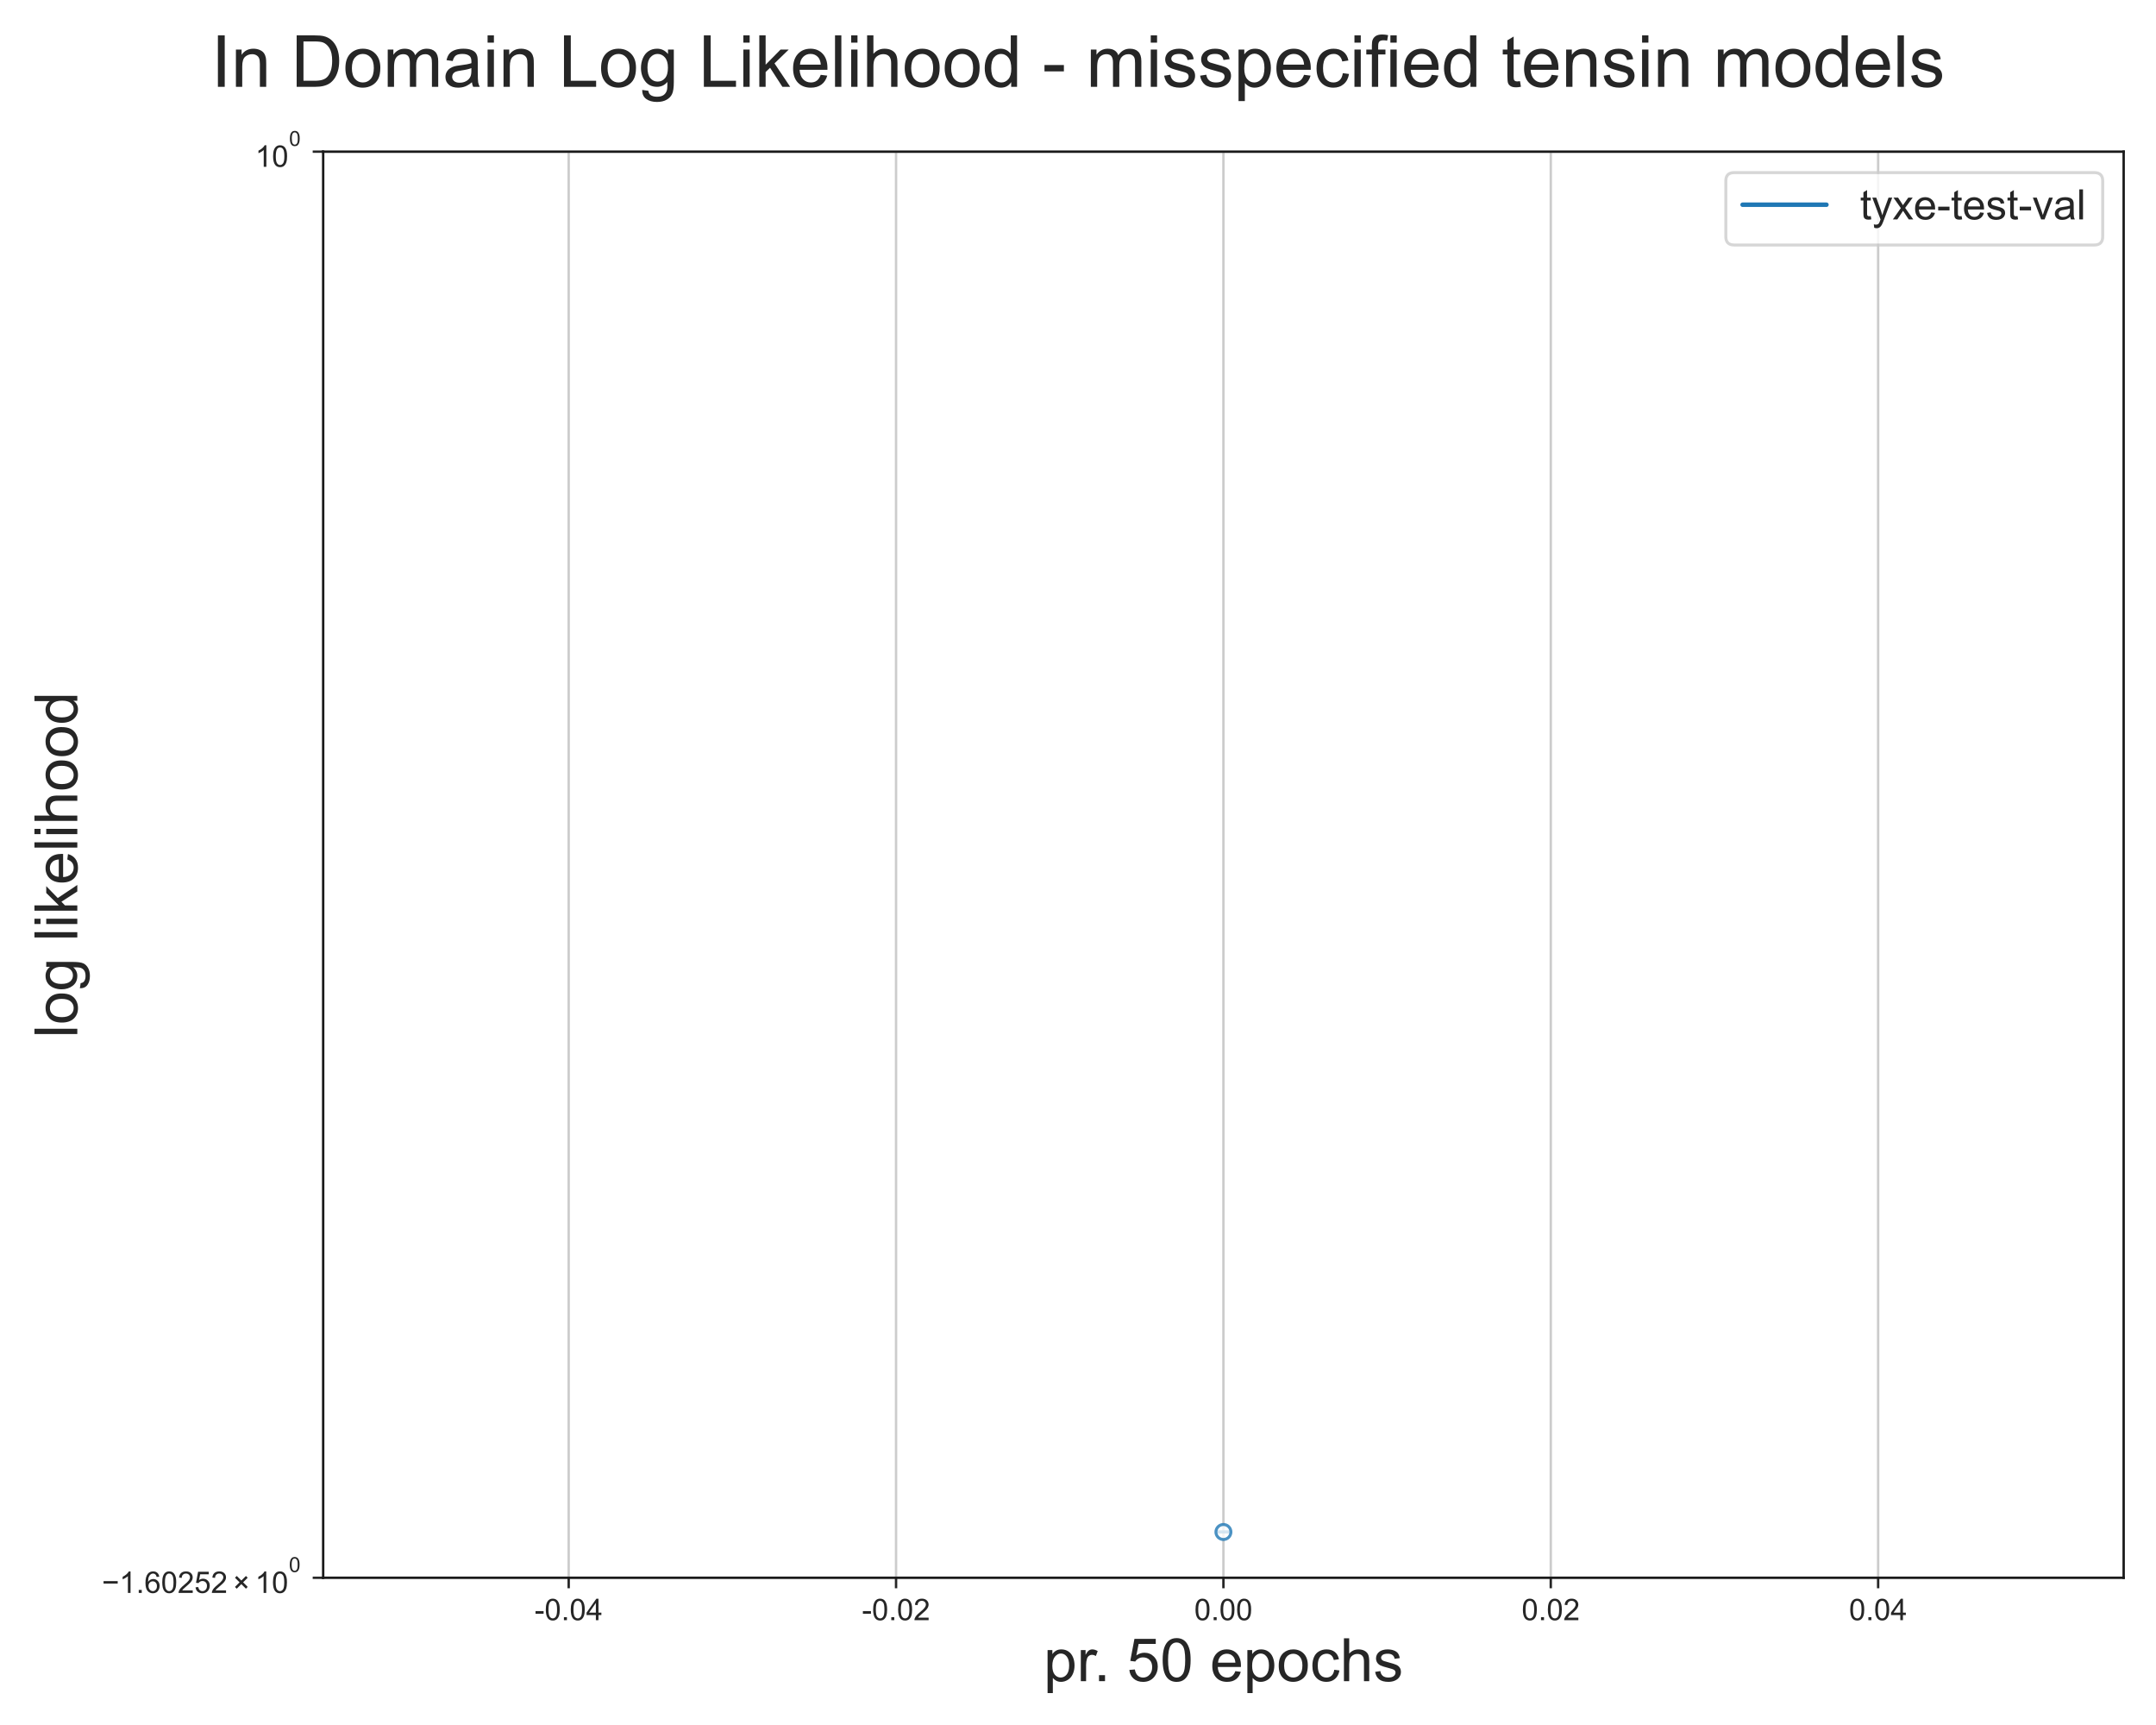
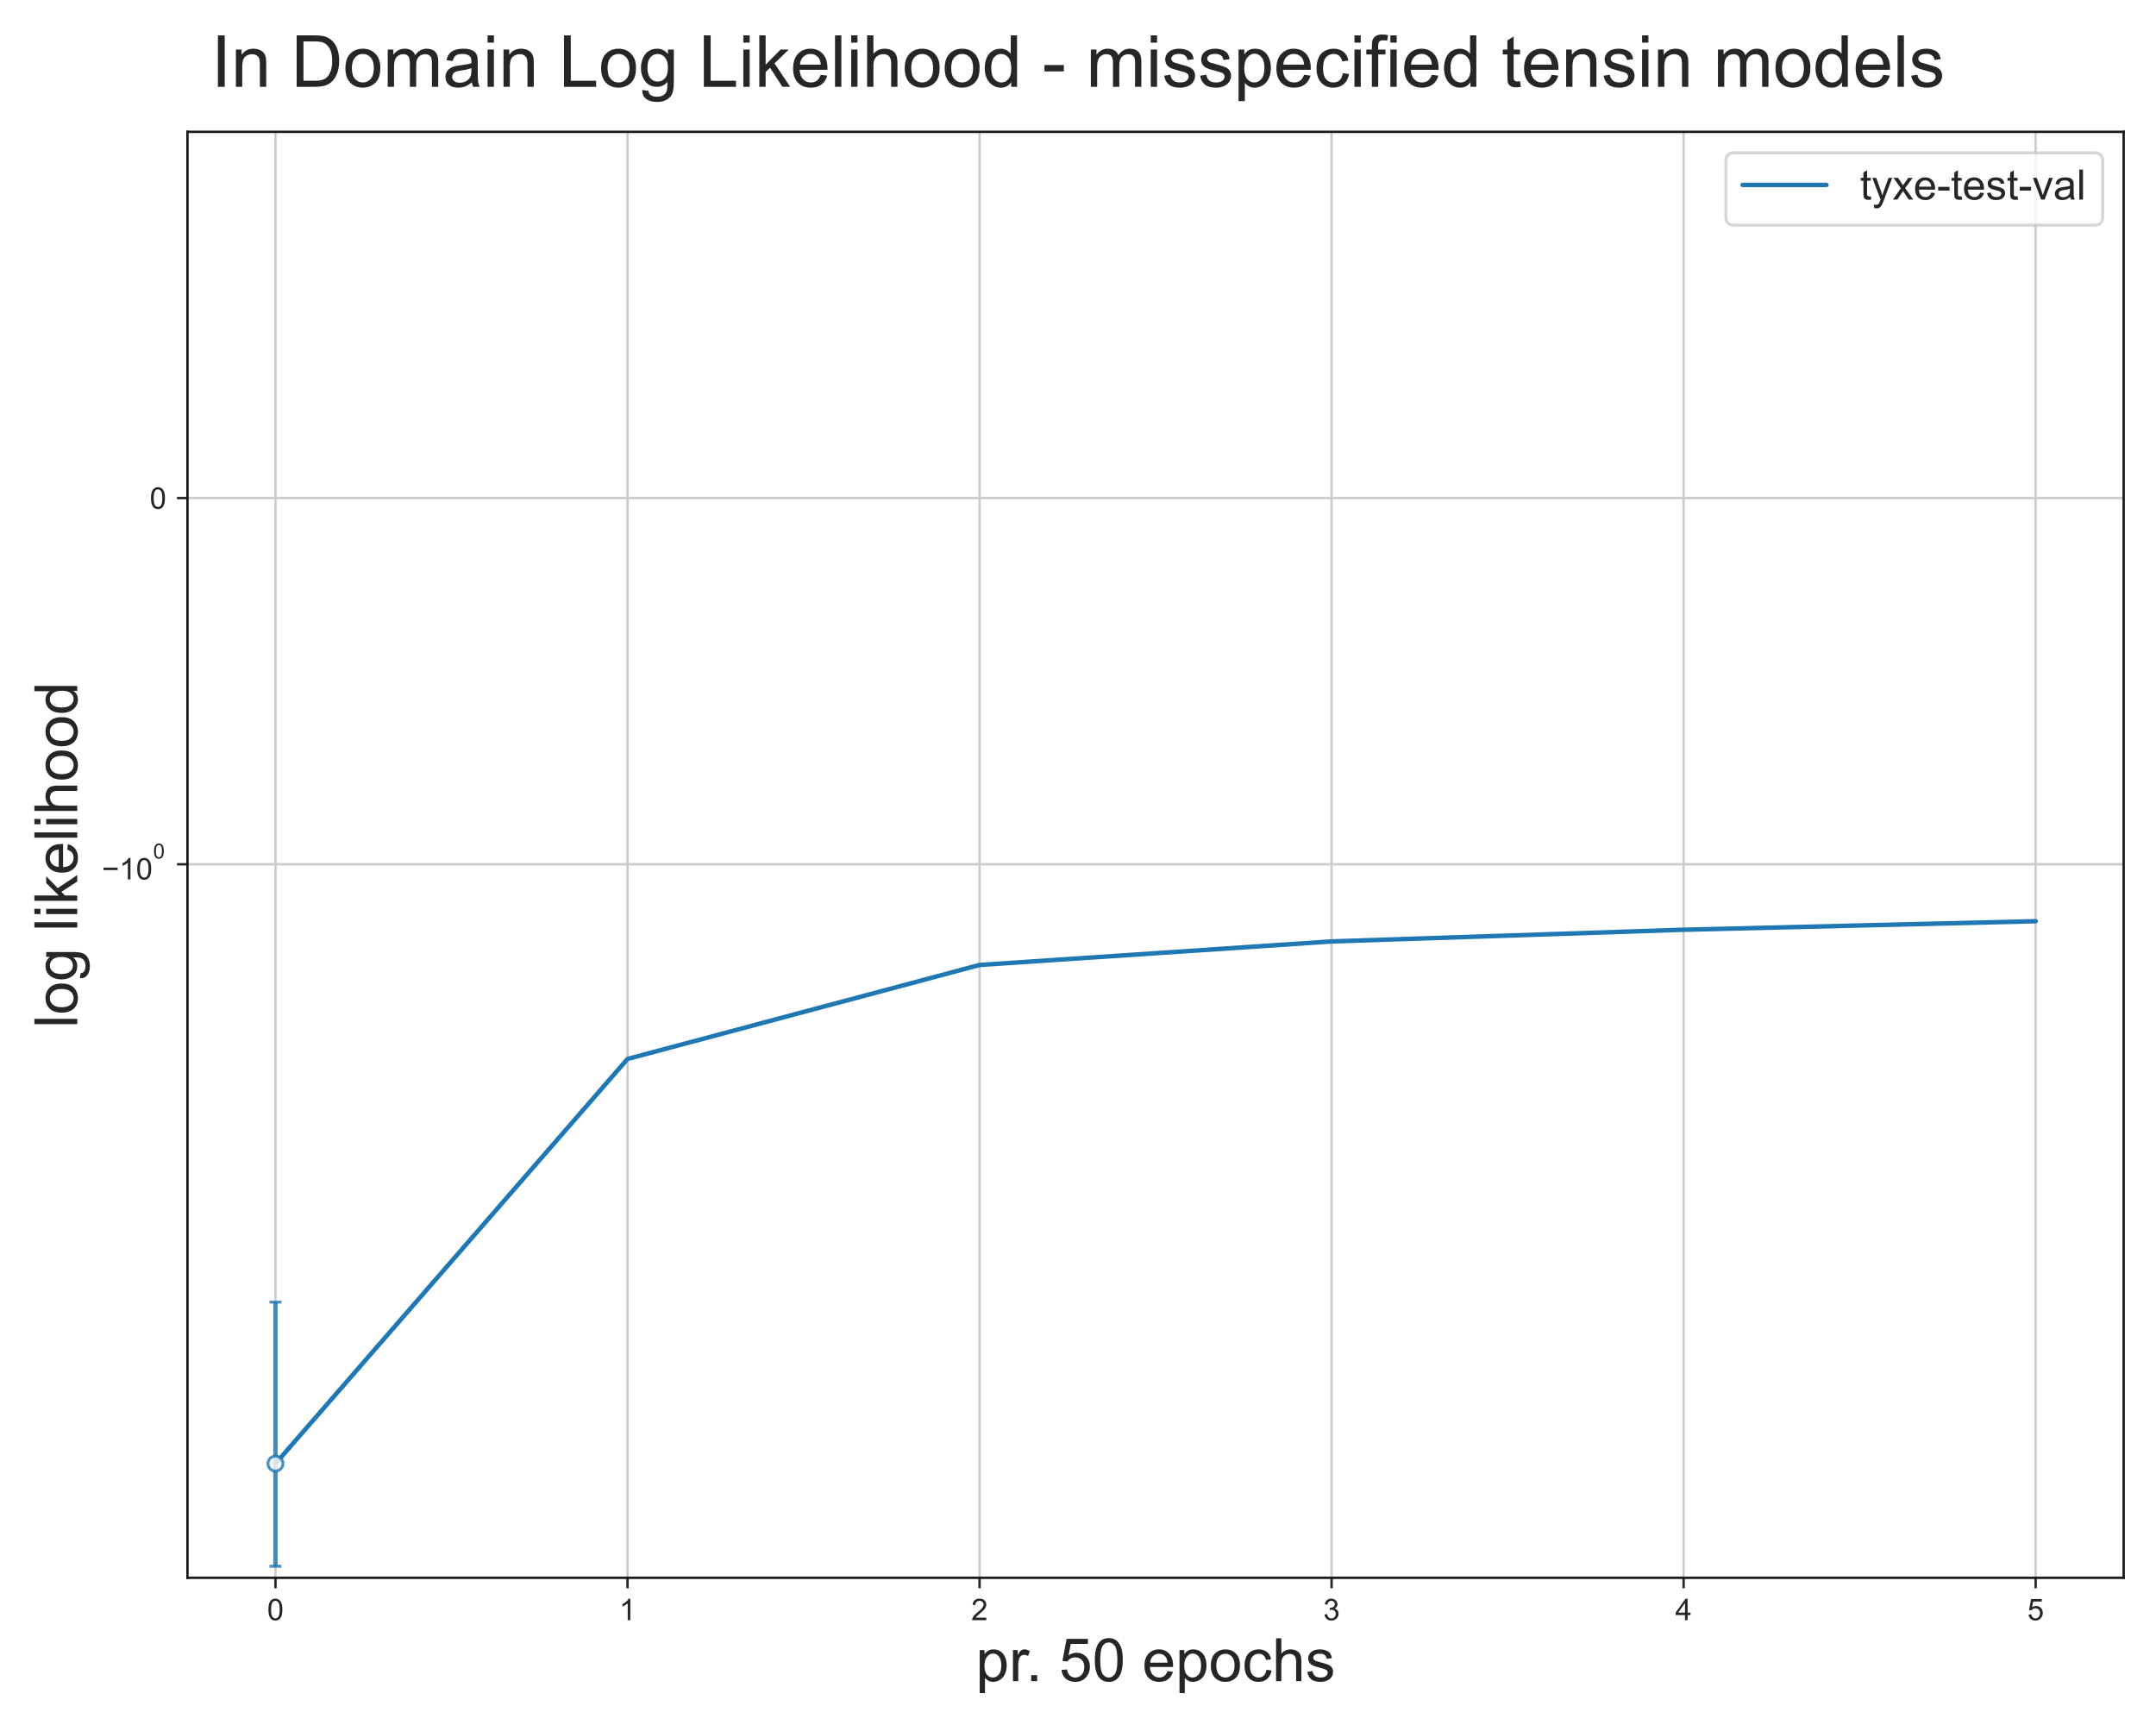
<svg xmlns="http://www.w3.org/2000/svg" xmlns:xlink="http://www.w3.org/1999/xlink" width="720pt" height="576pt" viewBox="0 0 720 576" version="1.1">
  <defs>
    <style type="text/css">*{stroke-linejoin: round; stroke-linecap: butt}</style>
  </defs>
  <g id="figure_1">
    <g id="patch_1">
      <path d="M 0 576  L 720 576  L 720 0  L 0 0  z " style="fill: #ffffff" />
    </g>
    <g id="axes_1">
      <g id="patch_2">
-         <path d="M 107.925 526.84  L 709.2 526.84  L 709.2 50.638  L 107.925 50.638  z " style="fill: #ffffff" />
+         <path d="M 62.607 526.84  L 709.2 526.84  L 709.2 44.021  L 62.607 44.021  z " style="fill: #ffffff" />
      </g>
      <g id="matplotlib.axis_1">
        <g id="xtick_1">
          <g id="line2d_1">
-             <path d="M 189.917 526.84  L 189.917 50.638  " clip-path="url(#p44b2914cb5)" style="fill: none; stroke: #cccccc; stroke-width: 0.8; stroke-linecap: round" />
+             <path d="M 91.997 526.84  L 91.997 44.021  " clip-path="url(#p57d4ed1958)" style="fill: none; stroke: #cccccc; stroke-width: 0.8; stroke-linecap: round" />
          </g>
          <g id="line2d_2">
            <defs>
-               <path id="mbafc8c7bb6" d="M 0 0  L 0 3.5  " style="stroke: #262626; stroke-width: 0.8" />
-             </defs>
-             <g>
-               <use xlink:href="#mbafc8c7bb6" x="189.917" y="526.84" style="fill: #262626; stroke: #262626; stroke-width: 0.8" />
+               <path id="me9da177fc2" d="M 0 0  L 0 3.5  " style="stroke: #262626; stroke-width: 0.8" />
+             </defs>
+             <g>
+               <use xlink:href="#me9da177fc2" x="91.997" y="526.84" style="fill: #262626; stroke: #262626; stroke-width: 0.8" />
            </g>
          </g>
          <g id="text_1">
-             <g style="fill: #262626" transform="translate(178.5221 540.9978)scale(0.1 -0.1)">
-               <defs>
-                 <path id="ArialMT-2d" d="M 203 1375  L 203 1941  L 1931 1941  L 1931 1375  L 203 1375  z " transform="scale(0.015625)" />
+             <g style="fill: #262626" transform="translate(89.21698 540.9978)scale(0.1 -0.1)">
+               <defs>
                <path id="ArialMT-30" d="M 266 2259  Q 266 3072 433 3567  Q 600 4063 929 4331  Q 1259 4600 1759 4600  Q 2128 4600 2406 4451  Q 2684 4303 2865 4023  Q 3047 3744 3150 3342  Q 3253 2941 3253 2259  Q 3253 1453 3087 958  Q 2922 463 2592 192  Q 2263 -78 1759 -78  Q 1097 -78 719 397  Q 266 969 266 2259  z M 844 2259  Q 844 1131 1108 757  Q 1372 384 1759 384  Q 2147 384 2411 759  Q 2675 1134 2675 2259  Q 2675 3391 2411 3762  Q 2147 4134 1753 4134  Q 1366 4134 1134 3806  Q 844 3388 844 2259  z " transform="scale(0.015625)" />
-                 <path id="ArialMT-2e" d="M 581 0  L 581 641  L 1222 641  L 1222 0  L 581 0  z " transform="scale(0.015625)" />
-                 <path id="ArialMT-34" d="M 2069 0  L 2069 1097  L 81 1097  L 81 1613  L 2172 4581  L 2631 4581  L 2631 1613  L 3250 1613  L 3250 1097  L 2631 1097  L 2631 0  L 2069 0  z M 2069 1613  L 2069 3678  L 634 1613  L 2069 1613  z " transform="scale(0.015625)" />
-               </defs>
-               <use xlink:href="#ArialMT-2d" />
-               <use xlink:href="#ArialMT-30" x="33.301" />
-               <use xlink:href="#ArialMT-2e" x="88.916" />
-               <use xlink:href="#ArialMT-30" x="116.699" />
-               <use xlink:href="#ArialMT-34" x="172.314" />
+               </defs>
+               <use xlink:href="#ArialMT-30" />
            </g>
          </g>
        </g>
        <g id="xtick_2">
          <g id="line2d_3">
-             <path d="M 299.24 526.84  L 299.24 50.638  " clip-path="url(#p44b2914cb5)" style="fill: none; stroke: #cccccc; stroke-width: 0.8; stroke-linecap: round" />
+             <path d="M 209.56 526.84  L 209.56 44.021  " clip-path="url(#p57d4ed1958)" style="fill: none; stroke: #cccccc; stroke-width: 0.8; stroke-linecap: round" />
          </g>
          <g id="line2d_4">
            <g>
-               <use xlink:href="#mbafc8c7bb6" x="299.24" y="526.84" style="fill: #262626; stroke: #262626; stroke-width: 0.8" />
+               <use xlink:href="#me9da177fc2" x="209.56" y="526.84" style="fill: #262626; stroke: #262626; stroke-width: 0.8" />
            </g>
          </g>
          <g id="text_2">
-             <g style="fill: #262626" transform="translate(287.8448 540.9978)scale(0.1 -0.1)">
-               <defs>
-                 <path id="ArialMT-32" d="M 3222 541  L 3222 0  L 194 0  Q 188 203 259 391  Q 375 700 629 1000  Q 884 1300 1366 1694  Q 2113 2306 2375 2664  Q 2638 3022 2638 3341  Q 2638 3675 2398 3904  Q 2159 4134 1775 4134  Q 1369 4134 1125 3890  Q 881 3647 878 3216  L 300 3275  Q 359 3922 746 4261  Q 1134 4600 1788 4600  Q 2447 4600 2831 4234  Q 3216 3869 3216 3328  Q 3216 3053 3103 2787  Q 2991 2522 2730 2228  Q 2469 1934 1863 1422  Q 1356 997 1212 845  Q 1069 694 975 541  L 3222 541  z " transform="scale(0.015625)" />
-               </defs>
-               <use xlink:href="#ArialMT-2d" />
-               <use xlink:href="#ArialMT-30" x="33.301" />
-               <use xlink:href="#ArialMT-2e" x="88.916" />
-               <use xlink:href="#ArialMT-30" x="116.699" />
-               <use xlink:href="#ArialMT-32" x="172.314" />
+             <g style="fill: #262626" transform="translate(206.7794 540.9978)scale(0.1 -0.1)">
+               <defs>
+                 <path id="ArialMT-31" d="M 2384 0  L 1822 0  L 1822 3584  Q 1619 3391 1289 3197  Q 959 3003 697 2906  L 697 3450  Q 1169 3672 1522 3987  Q 1875 4303 2022 4600  L 2384 4600  L 2384 0  z " transform="scale(0.015625)" />
+               </defs>
+               <use xlink:href="#ArialMT-31" />
            </g>
          </g>
        </g>
        <g id="xtick_3">
          <g id="line2d_5">
-             <path d="M 408.563 526.84  L 408.563 50.638  " clip-path="url(#p44b2914cb5)" style="fill: none; stroke: #cccccc; stroke-width: 0.8; stroke-linecap: round" />
+             <path d="M 327.122 526.84  L 327.122 44.021  " clip-path="url(#p57d4ed1958)" style="fill: none; stroke: #cccccc; stroke-width: 0.8; stroke-linecap: round" />
          </g>
          <g id="line2d_6">
            <g>
-               <use xlink:href="#mbafc8c7bb6" x="408.563" y="526.84" style="fill: #262626; stroke: #262626; stroke-width: 0.8" />
+               <use xlink:href="#me9da177fc2" x="327.122" y="526.84" style="fill: #262626; stroke: #262626; stroke-width: 0.8" />
            </g>
          </g>
          <g id="text_3">
-             <g style="fill: #262626" transform="translate(398.8323 540.9978)scale(0.1 -0.1)">
-               <use xlink:href="#ArialMT-30" />
-               <use xlink:href="#ArialMT-2e" x="55.615" />
-               <use xlink:href="#ArialMT-30" x="83.398" />
-               <use xlink:href="#ArialMT-30" x="139.014" />
+             <g style="fill: #262626" transform="translate(324.3418 540.9978)scale(0.1 -0.1)">
+               <defs>
+                 <path id="ArialMT-32" d="M 3222 541  L 3222 0  L 194 0  Q 188 203 259 391  Q 375 700 629 1000  Q 884 1300 1366 1694  Q 2113 2306 2375 2664  Q 2638 3022 2638 3341  Q 2638 3675 2398 3904  Q 2159 4134 1775 4134  Q 1369 4134 1125 3890  Q 881 3647 878 3216  L 300 3275  Q 359 3922 746 4261  Q 1134 4600 1788 4600  Q 2447 4600 2831 4234  Q 3216 3869 3216 3328  Q 3216 3053 3103 2787  Q 2991 2522 2730 2228  Q 2469 1934 1863 1422  Q 1356 997 1212 845  Q 1069 694 975 541  L 3222 541  z " transform="scale(0.015625)" />
+               </defs>
+               <use xlink:href="#ArialMT-32" />
            </g>
          </g>
        </g>
        <g id="xtick_4">
          <g id="line2d_7">
-             <path d="M 517.885 526.84  L 517.885 50.638  " clip-path="url(#p44b2914cb5)" style="fill: none; stroke: #cccccc; stroke-width: 0.8; stroke-linecap: round" />
+             <path d="M 444.685 526.84  L 444.685 44.021  " clip-path="url(#p57d4ed1958)" style="fill: none; stroke: #cccccc; stroke-width: 0.8; stroke-linecap: round" />
          </g>
          <g id="line2d_8">
            <g>
-               <use xlink:href="#mbafc8c7bb6" x="517.885" y="526.84" style="fill: #262626; stroke: #262626; stroke-width: 0.8" />
+               <use xlink:href="#me9da177fc2" x="444.685" y="526.84" style="fill: #262626; stroke: #262626; stroke-width: 0.8" />
            </g>
          </g>
          <g id="text_4">
-             <g style="fill: #262626" transform="translate(508.1549 540.9978)scale(0.1 -0.1)">
-               <use xlink:href="#ArialMT-30" />
-               <use xlink:href="#ArialMT-2e" x="55.615" />
-               <use xlink:href="#ArialMT-30" x="83.398" />
-               <use xlink:href="#ArialMT-32" x="139.014" />
+             <g style="fill: #262626" transform="translate(441.9042 540.9978)scale(0.1 -0.1)">
+               <defs>
+                 <path id="ArialMT-33" d="M 269 1209  L 831 1284  Q 928 806 1161 595  Q 1394 384 1728 384  Q 2125 384 2398 659  Q 2672 934 2672 1341  Q 2672 1728 2419 1979  Q 2166 2231 1775 2231  Q 1616 2231 1378 2169  L 1441 2663  Q 1497 2656 1531 2656  Q 1891 2656 2178 2843  Q 2466 3031 2466 3422  Q 2466 3731 2256 3934  Q 2047 4138 1716 4138  Q 1388 4138 1169 3931  Q 950 3725 888 3313  L 325 3413  Q 428 3978 793 4289  Q 1159 4600 1703 4600  Q 2078 4600 2393 4439  Q 2709 4278 2876 4000  Q 3044 3722 3044 3409  Q 3044 3113 2884 2869  Q 2725 2625 2413 2481  Q 2819 2388 3044 2092  Q 3269 1797 3269 1353  Q 3269 753 2831 336  Q 2394 -81 1725 -81  Q 1122 -81 723 278  Q 325 638 269 1209  z " transform="scale(0.015625)" />
+               </defs>
+               <use xlink:href="#ArialMT-33" />
            </g>
          </g>
        </g>
        <g id="xtick_5">
          <g id="line2d_9">
-             <path d="M 627.208 526.84  L 627.208 50.638  " clip-path="url(#p44b2914cb5)" style="fill: none; stroke: #cccccc; stroke-width: 0.8; stroke-linecap: round" />
+             <path d="M 562.247 526.84  L 562.247 44.021  " clip-path="url(#p57d4ed1958)" style="fill: none; stroke: #cccccc; stroke-width: 0.8; stroke-linecap: round" />
          </g>
          <g id="line2d_10">
            <g>
-               <use xlink:href="#mbafc8c7bb6" x="627.208" y="526.84" style="fill: #262626; stroke: #262626; stroke-width: 0.8" />
+               <use xlink:href="#me9da177fc2" x="562.247" y="526.84" style="fill: #262626; stroke: #262626; stroke-width: 0.8" />
            </g>
          </g>
          <g id="text_5">
-             <g style="fill: #262626" transform="translate(617.4775 540.9978)scale(0.1 -0.1)">
-               <use xlink:href="#ArialMT-30" />
-               <use xlink:href="#ArialMT-2e" x="55.615" />
-               <use xlink:href="#ArialMT-30" x="83.398" />
-               <use xlink:href="#ArialMT-34" x="139.014" />
-             </g>
-           </g>
-         </g>
-         <g id="text_6">
-           <g style="fill: #262626" transform="translate(348.5221 561.3603)scale(0.2 -0.2)">
+             <g style="fill: #262626" transform="translate(559.4665 540.9978)scale(0.1 -0.1)">
+               <defs>
+                 <path id="ArialMT-34" d="M 2069 0  L 2069 1097  L 81 1097  L 81 1613  L 2172 4581  L 2631 4581  L 2631 1613  L 3250 1613  L 3250 1097  L 2631 1097  L 2631 0  L 2069 0  z M 2069 1613  L 2069 3678  L 634 1613  L 2069 1613  z " transform="scale(0.015625)" />
+               </defs>
+               <use xlink:href="#ArialMT-34" />
+             </g>
+           </g>
+         </g>
+         <g id="xtick_6">
+           <g id="line2d_11">
+             <path d="M 679.809 526.84  L 679.809 44.021  " clip-path="url(#p57d4ed1958)" style="fill: none; stroke: #cccccc; stroke-width: 0.8; stroke-linecap: round" />
+           </g>
+           <g id="line2d_12">
+             <g>
+               <use xlink:href="#me9da177fc2" x="679.809" y="526.84" style="fill: #262626; stroke: #262626; stroke-width: 0.8" />
+             </g>
+           </g>
+           <g id="text_6">
+             <g style="fill: #262626" transform="translate(677.0289 540.9978)scale(0.1 -0.1)">
+               <defs>
+                 <path id="ArialMT-35" d="M 266 1200  L 856 1250  Q 922 819 1161 601  Q 1400 384 1738 384  Q 2144 384 2425 690  Q 2706 997 2706 1503  Q 2706 1984 2436 2262  Q 2166 2541 1728 2541  Q 1456 2541 1237 2417  Q 1019 2294 894 2097  L 366 2166  L 809 4519  L 3088 4519  L 3088 3981  L 1259 3981  L 1013 2750  Q 1425 3038 1878 3038  Q 2478 3038 2890 2622  Q 3303 2206 3303 1553  Q 3303 931 2941 478  Q 2500 -78 1738 -78  Q 1113 -78 717 272  Q 322 622 266 1200  z " transform="scale(0.015625)" />
+               </defs>
+               <use xlink:href="#ArialMT-35" />
+             </g>
+           </g>
+         </g>
+         <g id="text_7">
+           <g style="fill: #262626" transform="translate(325.8628 561.3603)scale(0.2 -0.2)">
            <defs>
              <path id="ArialMT-70" d="M 422 -1272  L 422 3319  L 934 3319  L 934 2888  Q 1116 3141 1344 3267  Q 1572 3394 1897 3394  Q 2322 3394 2647 3175  Q 2972 2956 3137 2557  Q 3303 2159 3303 1684  Q 3303 1175 3120 767  Q 2938 359 2589 142  Q 2241 -75 1856 -75  Q 1575 -75 1351 44  Q 1128 163 984 344  L 984 -1272  L 422 -1272  z M 931 1641  Q 931 1000 1190 694  Q 1450 388 1819 388  Q 2194 388 2461 705  Q 2728 1022 2728 1688  Q 2728 2322 2467 2637  Q 2206 2953 1844 2953  Q 1484 2953 1207 2617  Q 931 2281 931 1641  z " transform="scale(0.015625)" />
              <path id="ArialMT-72" d="M 416 0  L 416 3319  L 922 3319  L 922 2816  Q 1116 3169 1280 3281  Q 1444 3394 1641 3394  Q 1925 3394 2219 3213  L 2025 2691  Q 1819 2813 1613 2813  Q 1428 2813 1281 2702  Q 1134 2591 1072 2394  Q 978 2094 978 1738  L 978 0  L 416 0  z " transform="scale(0.015625)" />
+               <path id="ArialMT-2e" d="M 581 0  L 581 641  L 1222 641  L 1222 0  L 581 0  z " transform="scale(0.015625)" />
              <path id="ArialMT-20" transform="scale(0.015625)" />
-               <path id="ArialMT-35" d="M 266 1200  L 856 1250  Q 922 819 1161 601  Q 1400 384 1738 384  Q 2144 384 2425 690  Q 2706 997 2706 1503  Q 2706 1984 2436 2262  Q 2166 2541 1728 2541  Q 1456 2541 1237 2417  Q 1019 2294 894 2097  L 366 2166  L 809 4519  L 3088 4519  L 3088 3981  L 1259 3981  L 1013 2750  Q 1425 3038 1878 3038  Q 2478 3038 2890 2622  Q 3303 2206 3303 1553  Q 3303 931 2941 478  Q 2500 -78 1738 -78  Q 1113 -78 717 272  Q 322 622 266 1200  z " transform="scale(0.015625)" />
              <path id="ArialMT-65" d="M 2694 1069  L 3275 997  Q 3138 488 2766 206  Q 2394 -75 1816 -75  Q 1088 -75 661 373  Q 234 822 234 1631  Q 234 2469 665 2931  Q 1097 3394 1784 3394  Q 2450 3394 2872 2941  Q 3294 2488 3294 1666  Q 3294 1616 3291 1516  L 816 1516  Q 847 969 1125 678  Q 1403 388 1819 388  Q 2128 388 2347 550  Q 2566 713 2694 1069  z M 847 1978  L 2700 1978  Q 2663 2397 2488 2606  Q 2219 2931 1791 2931  Q 1403 2931 1139 2672  Q 875 2413 847 1978  z " transform="scale(0.015625)" />
              <path id="ArialMT-6f" d="M 213 1659  Q 213 2581 725 3025  Q 1153 3394 1769 3394  Q 2453 3394 2887 2945  Q 3322 2497 3322 1706  Q 3322 1066 3130 698  Q 2938 331 2570 128  Q 2203 -75 1769 -75  Q 1072 -75 642 372  Q 213 819 213 1659  z M 791 1659  Q 791 1022 1069 705  Q 1347 388 1769 388  Q 2188 388 2466 706  Q 2744 1025 2744 1678  Q 2744 2294 2464 2611  Q 2184 2928 1769 2928  Q 1347 2928 1069 2612  Q 791 2297 791 1659  z " transform="scale(0.015625)" />
              <path id="ArialMT-63" d="M 2588 1216  L 3141 1144  Q 3050 572 2676 248  Q 2303 -75 1759 -75  Q 1078 -75 664 370  Q 250 816 250 1647  Q 250 2184 428 2587  Q 606 2991 970 3192  Q 1334 3394 1763 3394  Q 2303 3394 2647 3120  Q 2991 2847 3088 2344  L 2541 2259  Q 2463 2594 2264 2762  Q 2066 2931 1784 2931  Q 1359 2931 1093 2626  Q 828 2322 828 1663  Q 828 994 1084 691  Q 1341 388 1753 388  Q 2084 388 2306 591  Q 2528 794 2588 1216  z " transform="scale(0.015625)" />
              <path id="ArialMT-68" d="M 422 0  L 422 4581  L 984 4581  L 984 2938  Q 1378 3394 1978 3394  Q 2347 3394 2619 3248  Q 2891 3103 3008 2847  Q 3125 2591 3125 2103  L 3125 0  L 2563 0  L 2563 2103  Q 2563 2525 2380 2717  Q 2197 2909 1863 2909  Q 1613 2909 1392 2779  Q 1172 2650 1078 2428  Q 984 2206 984 1816  L 984 0  L 422 0  z " transform="scale(0.015625)" />
              <path id="ArialMT-73" d="M 197 991  L 753 1078  Q 800 744 1014 566  Q 1228 388 1613 388  Q 2000 388 2187 545  Q 2375 703 2375 916  Q 2375 1106 2209 1216  Q 2094 1291 1634 1406  Q 1016 1563 777 1677  Q 538 1791 414 1992  Q 291 2194 291 2438  Q 291 2659 392 2848  Q 494 3038 669 3163  Q 800 3259 1026 3326  Q 1253 3394 1513 3394  Q 1903 3394 2198 3281  Q 2494 3169 2634 2976  Q 2775 2784 2828 2463  L 2278 2388  Q 2241 2644 2061 2787  Q 1881 2931 1553 2931  Q 1166 2931 1000 2803  Q 834 2675 834 2503  Q 834 2394 903 2306  Q 972 2216 1119 2156  Q 1203 2125 1616 2013  Q 2213 1853 2448 1751  Q 2684 1650 2818 1456  Q 2953 1263 2953 975  Q 2953 694 2789 445  Q 2625 197 2315 61  Q 2006 -75 1616 -75  Q 969 -75 630 194  Q 291 463 197 991  z " transform="scale(0.015625)" />
            </defs>
            <use xlink:href="#ArialMT-70" />
            <use xlink:href="#ArialMT-72" x="55.615" />
            <use xlink:href="#ArialMT-2e" x="83.416" />
            <use xlink:href="#ArialMT-20" x="111.199" />
            <use xlink:href="#ArialMT-35" x="138.982" />
            <use xlink:href="#ArialMT-30" x="194.598" />
            <use xlink:href="#ArialMT-20" x="250.213" />
            <use xlink:href="#ArialMT-65" x="277.996" />
            <use xlink:href="#ArialMT-70" x="333.611" />
            <use xlink:href="#ArialMT-6f" x="389.227" />
            <use xlink:href="#ArialMT-63" x="444.842" />
            <use xlink:href="#ArialMT-68" x="494.842" />
            <use xlink:href="#ArialMT-73" x="550.457" />
          </g>
        </g>
      </g>
      <g id="matplotlib.axis_2">
        <g id="ytick_1">
-           <g id="line2d_11">
-             <path d="M 107.925 526.84  L 709.2 526.84  " clip-path="url(#p44b2914cb5)" style="fill: none; stroke: #cccccc; stroke-width: 0.8; stroke-linecap: round" />
-           </g>
-           <g id="line2d_12">
-             <defs>
-               <path id="mc2bc125bcf" d="M 0 0  L -3.5 0  " style="stroke: #262626; stroke-width: 0.8" />
-             </defs>
-             <g>
-               <use xlink:href="#mc2bc125bcf" x="107.925" y="526.84" style="fill: #262626; stroke: #262626; stroke-width: 0.8" />
-             </g>
-           </g>
-           <g id="text_7">
-             <g style="fill: #262626" transform="translate(34.02545 531.9963)scale(0.1 -0.1)">
+           <g id="line2d_13">
+             <path d="M 62.607 288.589  L 709.2 288.589  " clip-path="url(#p57d4ed1958)" style="fill: none; stroke: #cccccc; stroke-width: 0.8; stroke-linecap: round" />
+           </g>
+           <g id="line2d_14">
+             <defs>
+               <path id="mfd6bf11a54" d="M 0 0  L -3.5 0  " style="stroke: #262626; stroke-width: 0.8" />
+             </defs>
+             <g>
+               <use xlink:href="#mfd6bf11a54" x="62.607" y="288.589" style="fill: #262626; stroke: #262626; stroke-width: 0.8" />
+             </g>
+           </g>
+           <g id="text_8">
+             <g style="fill: #262626" transform="translate(34.00685 293.7452)scale(0.1 -0.1)">
              <defs>
                <path id="ArialMT-2212" d="M 3381 1997  L 356 1997  L 356 2522  L 3381 2522  L 3381 1997  z " transform="scale(0.015625)" />
-                 <path id="ArialMT-31" d="M 2384 0  L 1822 0  L 1822 3584  Q 1619 3391 1289 3197  Q 959 3003 697 2906  L 697 3450  Q 1169 3672 1522 3987  Q 1875 4303 2022 4600  L 2384 4600  L 2384 0  z " transform="scale(0.015625)" />
-                 <path id="ArialMT-36" d="M 3184 3459  L 2625 3416  Q 2550 3747 2413 3897  Q 2184 4138 1850 4138  Q 1581 4138 1378 3988  Q 1113 3794 959 3422  Q 806 3050 800 2363  Q 1003 2672 1297 2822  Q 1591 2972 1913 2972  Q 2475 2972 2870 2558  Q 3266 2144 3266 1488  Q 3266 1056 3080 686  Q 2894 316 2569 119  Q 2244 -78 1831 -78  Q 1128 -78 684 439  Q 241 956 241 2144  Q 241 3472 731 4075  Q 1159 4600 1884 4600  Q 2425 4600 2770 4297  Q 3116 3994 3184 3459  z M 888 1484  Q 888 1194 1011 928  Q 1134 663 1356 523  Q 1578 384 1822 384  Q 2178 384 2434 671  Q 2691 959 2691 1453  Q 2691 1928 2437 2201  Q 2184 2475 1800 2475  Q 1419 2475 1153 2201  Q 888 1928 888 1484  z " transform="scale(0.015625)" />
-                 <path id="ArialMT-d7" d="M 503 1278  L 1488 2263  L 506 3244  L 888 3625  L 1869 2644  L 2847 3622  L 3222 3244  L 2247 2266  L 3228 1284  L 2847 903  L 1866 1884  L 881 900  L 503 1278  z " transform="scale(0.015625)" />
              </defs>
              <use xlink:href="#ArialMT-2212" transform="translate(0 0.99375)" />
              <use xlink:href="#ArialMT-31" transform="translate(58.39844 0.99375)" />
-               <use xlink:href="#ArialMT-2e" transform="translate(114.0137 0.99375)" />
-               <use xlink:href="#ArialMT-36" transform="translate(141.7969 0.99375)" />
-               <use xlink:href="#ArialMT-30" transform="translate(197.4121 0.99375)" />
-               <use xlink:href="#ArialMT-32" transform="translate(253.0273 0.99375)" />
-               <use xlink:href="#ArialMT-35" transform="translate(308.6426 0.99375)" />
-               <use xlink:href="#ArialMT-32" transform="translate(364.2578 0.99375)" />
-               <use xlink:href="#ArialMT-d7" transform="translate(436.5332 0.99375)" />
-               <use xlink:href="#ArialMT-31" transform="translate(511.5918 0.99375)" />
-               <use xlink:href="#ArialMT-30" transform="translate(567.207 0.99375)" />
-               <use xlink:href="#ArialMT-30" transform="translate(624.5646 70.6875)scale(0.7)" />
+               <use xlink:href="#ArialMT-30" transform="translate(114.0137 0.99375)" />
+               <use xlink:href="#ArialMT-30" transform="translate(171.3713 70.6875)scale(0.7)" />
            </g>
          </g>
        </g>
        <g id="ytick_2">
-           <g id="line2d_13">
-             <path d="M 107.925 50.638  L 709.2 50.638  " clip-path="url(#p44b2914cb5)" style="fill: none; stroke: #cccccc; stroke-width: 0.8; stroke-linecap: round" />
-           </g>
-           <g id="line2d_14">
-             <g>
-               <use xlink:href="#mc2bc125bcf" x="107.925" y="50.638" style="fill: #262626; stroke: #262626; stroke-width: 0.8" />
-             </g>
-           </g>
-           <g id="text_8">
-             <g style="fill: #262626" transform="translate(85.22545 55.79419)scale(0.1 -0.1)">
-               <use xlink:href="#ArialMT-31" transform="translate(0 0.99375)" />
-               <use xlink:href="#ArialMT-30" transform="translate(55.61523 0.99375)" />
-               <use xlink:href="#ArialMT-30" transform="translate(112.9728 70.6875)scale(0.7)" />
-             </g>
-           </g>
-         </g>
-         <g id="text_9">
-           <g style="fill: #262626" transform="translate(25.81608 346.553)rotate(-90)scale(0.2 -0.2)">
+           <g id="line2d_15">
+             <path d="M 62.607 166.305  L 709.2 166.305  " clip-path="url(#p57d4ed1958)" style="fill: none; stroke: #cccccc; stroke-width: 0.8; stroke-linecap: round" />
+           </g>
+           <g id="line2d_16">
+             <g>
+               <use xlink:href="#mfd6bf11a54" x="62.607" y="166.305" style="fill: #262626; stroke: #262626; stroke-width: 0.8" />
+             </g>
+           </g>
+           <g id="text_9">
+             <g style="fill: #262626" transform="translate(50.00685 169.884)scale(0.1 -0.1)">
+               <use xlink:href="#ArialMT-30" transform="translate(0 0.125)" />
+             </g>
+           </g>
+         </g>
+         <g id="text_10">
+           <g style="fill: #262626" transform="translate(25.79747 343.2447)rotate(-90)scale(0.2 -0.2)">
            <defs>
              <path id="ArialMT-6c" d="M 409 0  L 409 4581  L 972 4581  L 972 0  L 409 0  z " transform="scale(0.015625)" />
              <path id="ArialMT-67" d="M 319 -275  L 866 -356  Q 900 -609 1056 -725  Q 1266 -881 1628 -881  Q 2019 -881 2231 -725  Q 2444 -569 2519 -288  Q 2563 -116 2559 434  Q 2191 0 1641 0  Q 956 0 581 494  Q 206 988 206 1678  Q 206 2153 378 2554  Q 550 2956 876 3175  Q 1203 3394 1644 3394  Q 2231 3394 2613 2919  L 2613 3319  L 3131 3319  L 3131 450  Q 3131 -325 2973 -648  Q 2816 -972 2473 -1159  Q 2131 -1347 1631 -1347  Q 1038 -1347 672 -1080  Q 306 -813 319 -275  z M 784 1719  Q 784 1066 1043 766  Q 1303 466 1694 466  Q 2081 466 2343 764  Q 2606 1063 2606 1700  Q 2606 2309 2336 2618  Q 2066 2928 1684 2928  Q 1309 2928 1046 2623  Q 784 2319 784 1719  z " transform="scale(0.015625)" />
              <path id="ArialMT-69" d="M 425 3934  L 425 4581  L 988 4581  L 988 3934  L 425 3934  z M 425 0  L 425 3319  L 988 3319  L 988 0  L 425 0  z " transform="scale(0.015625)" />
              <path id="ArialMT-6b" d="M 425 0  L 425 4581  L 988 4581  L 988 1969  L 2319 3319  L 3047 3319  L 1778 2088  L 3175 0  L 2481 0  L 1384 1697  L 988 1316  L 988 0  L 425 0  z " transform="scale(0.015625)" />
              <path id="ArialMT-64" d="M 2575 0  L 2575 419  Q 2259 -75 1647 -75  Q 1250 -75 917 144  Q 584 363 401 755  Q 219 1147 219 1656  Q 219 2153 384 2558  Q 550 2963 881 3178  Q 1213 3394 1622 3394  Q 1922 3394 2156 3267  Q 2391 3141 2538 2938  L 2538 4581  L 3097 4581  L 3097 0  L 2575 0  z M 797 1656  Q 797 1019 1065 703  Q 1334 388 1700 388  Q 2069 388 2326 689  Q 2584 991 2584 1609  Q 2584 2291 2321 2609  Q 2059 2928 1675 2928  Q 1300 2928 1048 2622  Q 797 2316 797 1656  z " transform="scale(0.015625)" />
            </defs>
            <use xlink:href="#ArialMT-6c" />
            <use xlink:href="#ArialMT-6f" x="22.217" />
            <use xlink:href="#ArialMT-67" x="77.832" />
            <use xlink:href="#ArialMT-20" x="133.447" />
            <use xlink:href="#ArialMT-6c" x="161.23" />
            <use xlink:href="#ArialMT-69" x="183.447" />
            <use xlink:href="#ArialMT-6b" x="205.664" />
            <use xlink:href="#ArialMT-65" x="255.664" />
            <use xlink:href="#ArialMT-6c" x="311.279" />
            <use xlink:href="#ArialMT-69" x="333.496" />
            <use xlink:href="#ArialMT-68" x="355.713" />
            <use xlink:href="#ArialMT-6f" x="411.328" />
            <use xlink:href="#ArialMT-6f" x="466.943" />
            <use xlink:href="#ArialMT-64" x="522.559" />
          </g>
        </g>
      </g>
-       <g id="line2d_15">
-         <path d="M 408.563 511.553  " clip-path="url(#p44b2914cb5)" style="fill: none; stroke: #1f77b4; stroke-width: 1.5; stroke-linecap: round" />
+       <g id="line2d_17">
+         <path d="M 91.997 488.719  L 209.56 353.597  L 327.122 322.214  L 444.685 314.356  L 562.247 310.45  L 679.809 307.607  " clip-path="url(#p57d4ed1958)" style="fill: none; stroke: #1f77b4; stroke-width: 1.5; stroke-linecap: round" />
      </g>
      <g id="LineCollection_1">
-         <path d="M 408.563 511.553  L 408.563 511.553  " clip-path="url(#p44b2914cb5)" style="fill: none; stroke: #1f77b4; stroke-opacity: 0.8; stroke-width: 1.5" />
-       </g>
-       <g id="line2d_16">
-         <defs>
-           <path id="m829a6b1aa8" d="M 2 0  L -2 -0  " style="stroke: #1f77b4; stroke-opacity: 0.8" />
-         </defs>
-         <g clip-path="url(#p44b2914cb5)">
-           <use xlink:href="#m829a6b1aa8" x="408.563" y="511.553" style="fill: #1f77b4; fill-opacity: 0.8; stroke: #1f77b4; stroke-opacity: 0.8" />
-         </g>
-       </g>
-       <g id="line2d_17">
-         <g clip-path="url(#p44b2914cb5)">
-           <use xlink:href="#m829a6b1aa8" x="408.563" y="511.553" style="fill: #1f77b4; fill-opacity: 0.8; stroke: #1f77b4; stroke-opacity: 0.8" />
-         </g>
+         <path d="M 91.997 522.993  L 91.997 434.776  " clip-path="url(#p57d4ed1958)" style="fill: none; stroke: #1f77b4; stroke-opacity: 0.8; stroke-width: 1.5" />
      </g>
      <g id="line2d_18">
        <defs>
-           <path id="ma95a878f2d" d="M 0 2.5  C 0.663 2.5 1.299 2.237 1.768 1.768  C 2.237 1.299 2.5 0.663 2.5 0  C 2.5 -0.663 2.237 -1.299 1.768 -1.768  C 1.299 -2.237 0.663 -2.5 0 -2.5  C -0.663 -2.5 -1.299 -2.237 -1.768 -1.768  C -2.237 -1.299 -2.5 -0.663 -2.5 0  C -2.5 0.663 -2.237 1.299 -1.768 1.768  C -1.299 2.237 -0.663 2.5 0 2.5  z " style="stroke: #1f77b4; stroke-opacity: 0.8" />
+           <path id="m1eaf88511b" d="M 2 0  L -2 -0  " style="stroke: #1f77b4; stroke-opacity: 0.8" />
        </defs>
-         <g clip-path="url(#p44b2914cb5)">
-           <use xlink:href="#ma95a878f2d" x="408.563" y="511.553" style="fill: #ffffff; fill-opacity: 0.8; stroke: #1f77b4; stroke-opacity: 0.8" />
+         <g clip-path="url(#p57d4ed1958)">
+           <use xlink:href="#m1eaf88511b" x="91.997" y="522.993" style="fill: #1f77b4; fill-opacity: 0.8; stroke: #1f77b4; stroke-opacity: 0.8" />
+         </g>
+       </g>
+       <g id="line2d_19">
+         <g clip-path="url(#p57d4ed1958)">
+           <use xlink:href="#m1eaf88511b" x="91.997" y="434.776" style="fill: #1f77b4; fill-opacity: 0.8; stroke: #1f77b4; stroke-opacity: 0.8" />
+         </g>
+       </g>
+       <g id="line2d_20">
+         <defs>
+           <path id="m7e960d6f64" d="M 0 2.5  C 0.663 2.5 1.299 2.237 1.768 1.768  C 2.237 1.299 2.5 0.663 2.5 0  C 2.5 -0.663 2.237 -1.299 1.768 -1.768  C 1.299 -2.237 0.663 -2.5 0 -2.5  C -0.663 -2.5 -1.299 -2.237 -1.768 -1.768  C -2.237 -1.299 -2.5 -0.663 -2.5 0  C -2.5 0.663 -2.237 1.299 -1.768 1.768  C -1.299 2.237 -0.663 2.5 0 2.5  z " style="stroke: #1f77b4; stroke-opacity: 0.8" />
+         </defs>
+         <g clip-path="url(#p57d4ed1958)">
+           <use xlink:href="#m7e960d6f64" x="91.997" y="488.719" style="fill: #ffffff; fill-opacity: 0.8; stroke: #1f77b4; stroke-opacity: 0.8" />
        </g>
      </g>
      <g id="patch_3">
-         <path d="M 107.925 526.84  L 107.925 50.638  " style="fill: none; stroke: #1a1a1a; stroke-width: 0.8; stroke-linejoin: miter; stroke-linecap: square" />
+         <path d="M 62.607 526.84  L 62.607 44.021  " style="fill: none; stroke: #1a1a1a; stroke-width: 0.8; stroke-linejoin: miter; stroke-linecap: square" />
      </g>
      <g id="patch_4">
-         <path d="M 709.2 526.84  L 709.2 50.638  " style="fill: none; stroke: #1a1a1a; stroke-width: 0.8; stroke-linejoin: miter; stroke-linecap: square" />
+         <path d="M 709.2 526.84  L 709.2 44.021  " style="fill: none; stroke: #1a1a1a; stroke-width: 0.8; stroke-linejoin: miter; stroke-linecap: square" />
      </g>
      <g id="patch_5">
-         <path d="M 107.925 526.84  L 709.2 526.84  " style="fill: none; stroke: #1a1a1a; stroke-width: 0.8; stroke-linejoin: miter; stroke-linecap: square" />
+         <path d="M 62.607 526.84  L 709.2 526.84  " style="fill: none; stroke: #1a1a1a; stroke-width: 0.8; stroke-linejoin: miter; stroke-linecap: square" />
      </g>
      <g id="patch_6">
-         <path d="M 107.925 50.638  L 709.2 50.638  " style="fill: none; stroke: #1a1a1a; stroke-width: 0.8; stroke-linejoin: miter; stroke-linecap: square" />
+         <path d="M 62.607 44.021  L 709.2 44.021  " style="fill: none; stroke: #1a1a1a; stroke-width: 0.8; stroke-linejoin: miter; stroke-linecap: square" />
      </g>
      <g id="legend_1">
        <g id="patch_7">
-           <path d="M 579.142 81.805  L 699.4 81.805  Q 702.2 81.805 702.2 79.005  L 702.2 60.438  Q 702.2 57.638 699.4 57.638  L 579.142 57.638  Q 576.342 57.638 576.342 60.438  L 576.342 79.005  Q 576.342 81.805 579.142 81.805  z " style="fill: #ffffff; opacity: 0.8; stroke: #cccccc; stroke-linejoin: miter" />
-         </g>
-         <g id="line2d_19">
-           <path d="M 581.942 68.359  L 595.942 68.359  L 609.942 68.359  " style="fill: none; stroke: #1f77b4; stroke-width: 1.5; stroke-linecap: round" />
-         </g>
-         <g id="text_10">
-           <g style="fill: #262626" transform="translate(621.1422 73.25888)scale(0.14 -0.14)">
+           <path d="M 579.142 75.189  L 699.4 75.189  Q 702.2 75.189 702.2 72.389  L 702.2 53.821  Q 702.2 51.021 699.4 51.021  L 579.142 51.021  Q 576.342 51.021 576.342 53.821  L 576.342 72.389  Q 576.342 75.189 579.142 75.189  z " style="fill: #ffffff; opacity: 0.8; stroke: #cccccc; stroke-linejoin: miter" />
+         </g>
+         <g id="line2d_21">
+           <path d="M 581.942 61.742  L 595.942 61.742  L 609.942 61.742  " style="fill: none; stroke: #1f77b4; stroke-width: 1.5; stroke-linecap: round" />
+         </g>
+         <g id="text_11">
+           <g style="fill: #262626" transform="translate(621.1422 66.64219)scale(0.14 -0.14)">
            <defs>
              <path id="ArialMT-74" d="M 1650 503  L 1731 6  Q 1494 -44 1306 -44  Q 1000 -44 831 53  Q 663 150 594 308  Q 525 466 525 972  L 525 2881  L 113 2881  L 113 3319  L 525 3319  L 525 4141  L 1084 4478  L 1084 3319  L 1650 3319  L 1650 2881  L 1084 2881  L 1084 941  Q 1084 700 1114 631  Q 1144 563 1211 522  Q 1278 481 1403 481  Q 1497 481 1650 503  z " transform="scale(0.015625)" />
              <path id="ArialMT-79" d="M 397 -1278  L 334 -750  Q 519 -800 656 -800  Q 844 -800 956 -737  Q 1069 -675 1141 -563  Q 1194 -478 1313 -144  Q 1328 -97 1363 -6  L 103 3319  L 709 3319  L 1400 1397  Q 1534 1031 1641 628  Q 1738 1016 1872 1384  L 2581 3319  L 3144 3319  L 1881 -56  Q 1678 -603 1566 -809  Q 1416 -1088 1222 -1217  Q 1028 -1347 759 -1347  Q 597 -1347 397 -1278  z " transform="scale(0.015625)" />
              <path id="ArialMT-78" d="M 47 0  L 1259 1725  L 138 3319  L 841 3319  L 1350 2541  Q 1494 2319 1581 2169  Q 1719 2375 1834 2534  L 2394 3319  L 3066 3319  L 1919 1756  L 3153 0  L 2463 0  L 1781 1031  L 1600 1309  L 728 0  L 47 0  z " transform="scale(0.015625)" />
+               <path id="ArialMT-2d" d="M 203 1375  L 203 1941  L 1931 1941  L 1931 1375  L 203 1375  z " transform="scale(0.015625)" />
              <path id="ArialMT-76" d="M 1344 0  L 81 3319  L 675 3319  L 1388 1331  Q 1503 1009 1600 663  Q 1675 925 1809 1294  L 2547 3319  L 3125 3319  L 1869 0  L 1344 0  z " transform="scale(0.015625)" />
              <path id="ArialMT-61" d="M 2588 409  Q 2275 144 1986 34  Q 1697 -75 1366 -75  Q 819 -75 525 192  Q 231 459 231 875  Q 231 1119 342 1320  Q 453 1522 633 1644  Q 813 1766 1038 1828  Q 1203 1872 1538 1913  Q 2219 1994 2541 2106  Q 2544 2222 2544 2253  Q 2544 2597 2384 2738  Q 2169 2928 1744 2928  Q 1347 2928 1158 2789  Q 969 2650 878 2297  L 328 2372  Q 403 2725 575 2942  Q 747 3159 1072 3276  Q 1397 3394 1825 3394  Q 2250 3394 2515 3294  Q 2781 3194 2906 3042  Q 3031 2891 3081 2659  Q 3109 2516 3109 2141  L 3109 1391  Q 3109 606 3145 398  Q 3181 191 3288 0  L 2700 0  Q 2613 175 2588 409  z M 2541 1666  Q 2234 1541 1622 1453  Q 1275 1403 1131 1340  Q 988 1278 909 1158  Q 831 1038 831 891  Q 831 666 1001 516  Q 1172 366 1500 366  Q 1825 366 2078 508  Q 2331 650 2450 897  Q 2541 1088 2541 1459  L 2541 1666  z " transform="scale(0.015625)" />
            </defs>
            <use xlink:href="#ArialMT-74" />
            <use xlink:href="#ArialMT-79" x="27.783" />
            <use xlink:href="#ArialMT-78" x="77.783" />
            <use xlink:href="#ArialMT-65" x="127.783" />
            <use xlink:href="#ArialMT-2d" x="183.398" />
            <use xlink:href="#ArialMT-74" x="216.699" />
            <use xlink:href="#ArialMT-65" x="244.482" />
            <use xlink:href="#ArialMT-73" x="300.098" />
            <use xlink:href="#ArialMT-74" x="350.098" />
            <use xlink:href="#ArialMT-2d" x="377.881" />
            <use xlink:href="#ArialMT-76" x="411.182" />
            <use xlink:href="#ArialMT-61" x="461.182" />
            <use xlink:href="#ArialMT-6c" x="516.797" />
          </g>
        </g>
      </g>
    </g>
-     <g id="text_11">
+     <g id="text_12">
      <g style="fill: #262626" transform="translate(70.53562 28.99125)scale(0.24 -0.24)">
        <defs>
          <path id="ArialMT-49" d="M 597 0  L 597 4581  L 1203 4581  L 1203 0  L 597 0  z " transform="scale(0.015625)" />
          <path id="ArialMT-6e" d="M 422 0  L 422 3319  L 928 3319  L 928 2847  Q 1294 3394 1984 3394  Q 2284 3394 2536 3286  Q 2788 3178 2913 3003  Q 3038 2828 3088 2588  Q 3119 2431 3119 2041  L 3119 0  L 2556 0  L 2556 2019  Q 2556 2363 2490 2533  Q 2425 2703 2258 2804  Q 2091 2906 1866 2906  Q 1506 2906 1245 2678  Q 984 2450 984 1813  L 984 0  L 422 0  z " transform="scale(0.015625)" />
          <path id="ArialMT-44" d="M 494 0  L 494 4581  L 2072 4581  Q 2606 4581 2888 4516  Q 3281 4425 3559 4188  Q 3922 3881 4101 3404  Q 4281 2928 4281 2316  Q 4281 1794 4159 1391  Q 4038 988 3847 723  Q 3656 459 3429 307  Q 3203 156 2883 78  Q 2563 0 2147 0  L 494 0  z M 1100 541  L 2078 541  Q 2531 541 2789 625  Q 3047 709 3200 863  Q 3416 1078 3536 1442  Q 3656 1806 3656 2325  Q 3656 3044 3420 3430  Q 3184 3816 2847 3947  Q 2603 4041 2063 4041  L 1100 4041  L 1100 541  z " transform="scale(0.015625)" />
          <path id="ArialMT-6d" d="M 422 0  L 422 3319  L 925 3319  L 925 2853  Q 1081 3097 1340 3245  Q 1600 3394 1931 3394  Q 2300 3394 2536 3241  Q 2772 3088 2869 2813  Q 3263 3394 3894 3394  Q 4388 3394 4653 3120  Q 4919 2847 4919 2278  L 4919 0  L 4359 0  L 4359 2091  Q 4359 2428 4304 2576  Q 4250 2725 4106 2815  Q 3963 2906 3769 2906  Q 3419 2906 3187 2673  Q 2956 2441 2956 1928  L 2956 0  L 2394 0  L 2394 2156  Q 2394 2531 2256 2718  Q 2119 2906 1806 2906  Q 1569 2906 1367 2781  Q 1166 2656 1075 2415  Q 984 2175 984 1722  L 984 0  L 422 0  z " transform="scale(0.015625)" />
          <path id="ArialMT-4c" d="M 469 0  L 469 4581  L 1075 4581  L 1075 541  L 3331 541  L 3331 0  L 469 0  z " transform="scale(0.015625)" />
          <path id="ArialMT-66" d="M 556 0  L 556 2881  L 59 2881  L 59 3319  L 556 3319  L 556 3672  Q 556 4006 616 4169  Q 697 4388 901 4523  Q 1106 4659 1475 4659  Q 1713 4659 2000 4603  L 1916 4113  Q 1741 4144 1584 4144  Q 1328 4144 1222 4034  Q 1116 3925 1116 3625  L 1116 3319  L 1763 3319  L 1763 2881  L 1116 2881  L 1116 0  L 556 0  z " transform="scale(0.015625)" />
        </defs>
        <use xlink:href="#ArialMT-49" />
        <use xlink:href="#ArialMT-6e" x="27.783" />
        <use xlink:href="#ArialMT-20" x="83.398" />
        <use xlink:href="#ArialMT-44" x="111.182" />
        <use xlink:href="#ArialMT-6f" x="183.398" />
        <use xlink:href="#ArialMT-6d" x="239.014" />
        <use xlink:href="#ArialMT-61" x="322.314" />
        <use xlink:href="#ArialMT-69" x="377.93" />
        <use xlink:href="#ArialMT-6e" x="400.146" />
        <use xlink:href="#ArialMT-20" x="455.762" />
        <use xlink:href="#ArialMT-4c" x="483.545" />
        <use xlink:href="#ArialMT-6f" x="539.16" />
        <use xlink:href="#ArialMT-67" x="594.775" />
        <use xlink:href="#ArialMT-20" x="650.391" />
        <use xlink:href="#ArialMT-4c" x="678.174" />
        <use xlink:href="#ArialMT-69" x="733.789" />
        <use xlink:href="#ArialMT-6b" x="756.006" />
        <use xlink:href="#ArialMT-65" x="806.006" />
        <use xlink:href="#ArialMT-6c" x="861.621" />
        <use xlink:href="#ArialMT-69" x="883.838" />
        <use xlink:href="#ArialMT-68" x="906.055" />
        <use xlink:href="#ArialMT-6f" x="961.67" />
        <use xlink:href="#ArialMT-6f" x="1017.285" />
        <use xlink:href="#ArialMT-64" x="1072.9" />
        <use xlink:href="#ArialMT-20" x="1128.516" />
        <use xlink:href="#ArialMT-2d" x="1156.299" />
        <use xlink:href="#ArialMT-20" x="1189.6" />
        <use xlink:href="#ArialMT-6d" x="1217.383" />
        <use xlink:href="#ArialMT-69" x="1300.684" />
        <use xlink:href="#ArialMT-73" x="1322.9" />
        <use xlink:href="#ArialMT-73" x="1372.9" />
        <use xlink:href="#ArialMT-70" x="1422.9" />
        <use xlink:href="#ArialMT-65" x="1478.516" />
        <use xlink:href="#ArialMT-63" x="1534.131" />
        <use xlink:href="#ArialMT-69" x="1584.131" />
        <use xlink:href="#ArialMT-66" x="1606.348" />
        <use xlink:href="#ArialMT-69" x="1634.131" />
        <use xlink:href="#ArialMT-65" x="1656.348" />
        <use xlink:href="#ArialMT-64" x="1711.963" />
        <use xlink:href="#ArialMT-20" x="1767.578" />
        <use xlink:href="#ArialMT-74" x="1795.361" />
        <use xlink:href="#ArialMT-65" x="1823.145" />
        <use xlink:href="#ArialMT-6e" x="1878.76" />
        <use xlink:href="#ArialMT-73" x="1934.375" />
        <use xlink:href="#ArialMT-69" x="1984.375" />
        <use xlink:href="#ArialMT-6e" x="2006.592" />
        <use xlink:href="#ArialMT-20" x="2062.207" />
        <use xlink:href="#ArialMT-6d" x="2089.99" />
        <use xlink:href="#ArialMT-6f" x="2173.291" />
        <use xlink:href="#ArialMT-64" x="2228.906" />
        <use xlink:href="#ArialMT-65" x="2284.521" />
        <use xlink:href="#ArialMT-6c" x="2340.137" />
        <use xlink:href="#ArialMT-73" x="2362.354" />
      </g>
    </g>
  </g>
  <defs>
-     <clipPath id="p44b2914cb5">
-       <rect x="107.925" y="50.638" width="601.275" height="476.202" />
+     <clipPath id="p57d4ed1958">
+       <rect x="62.607" y="44.021" width="646.593" height="482.819" />
    </clipPath>
  </defs>
</svg>
